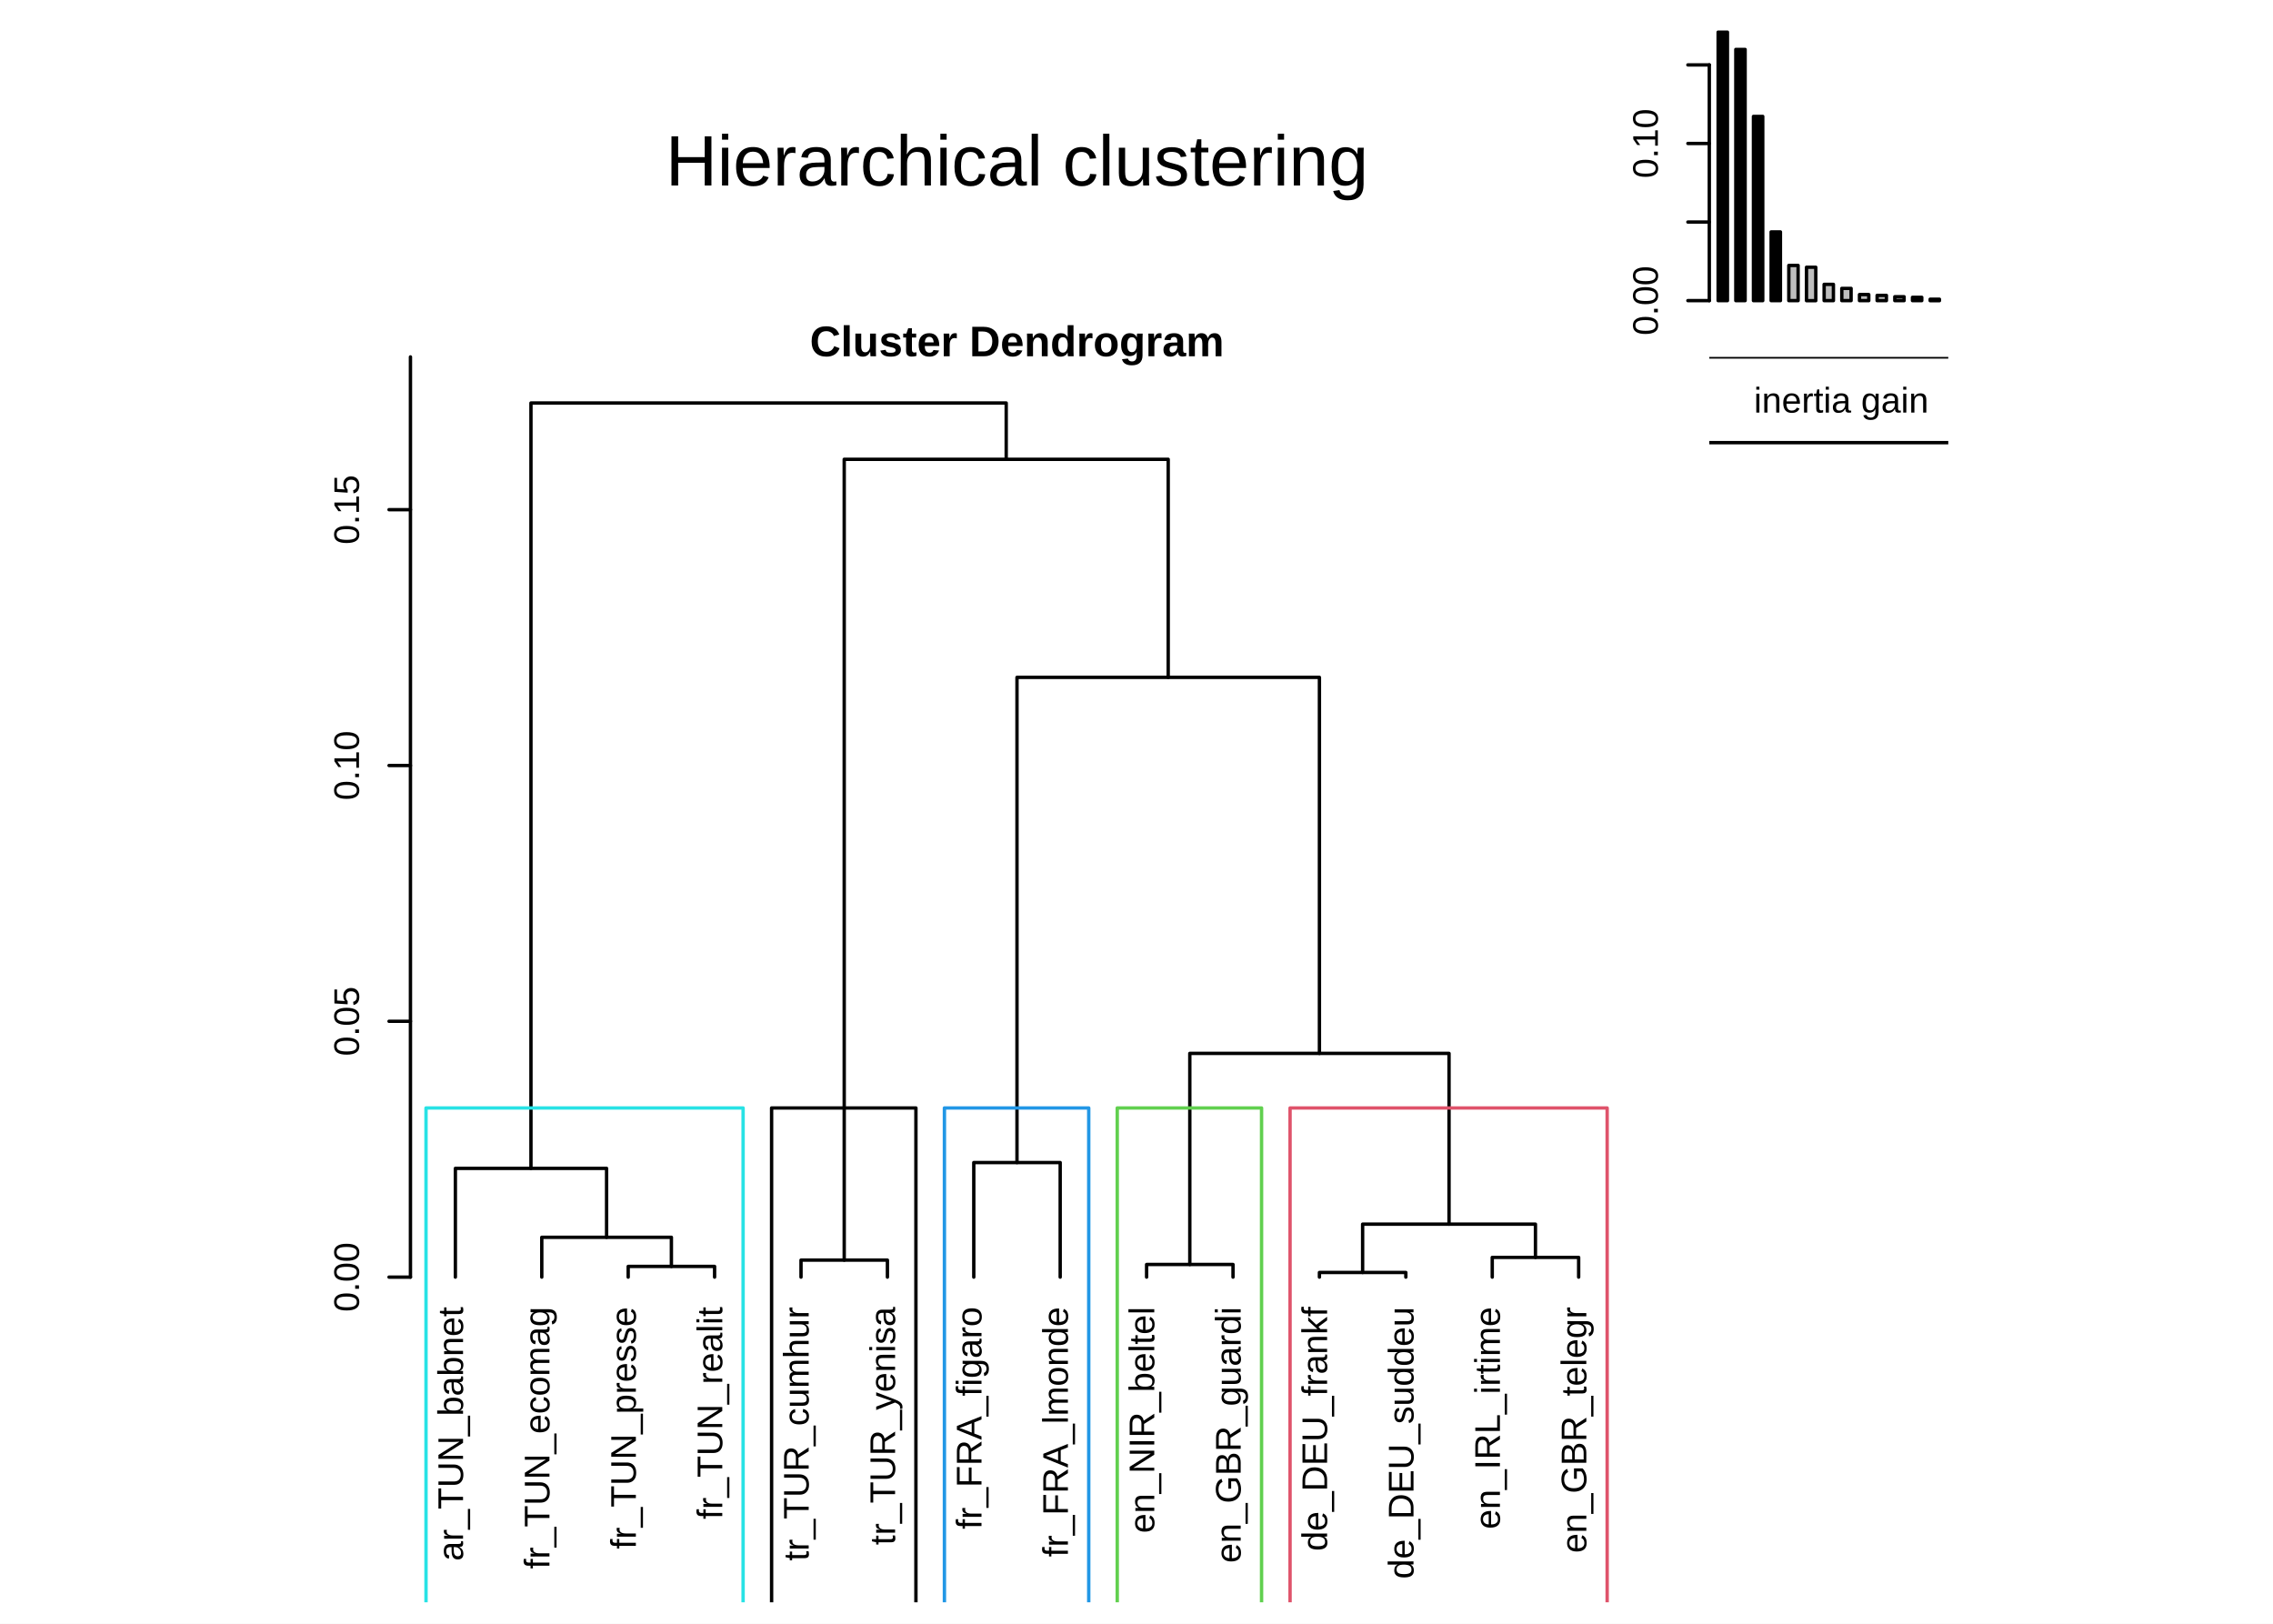
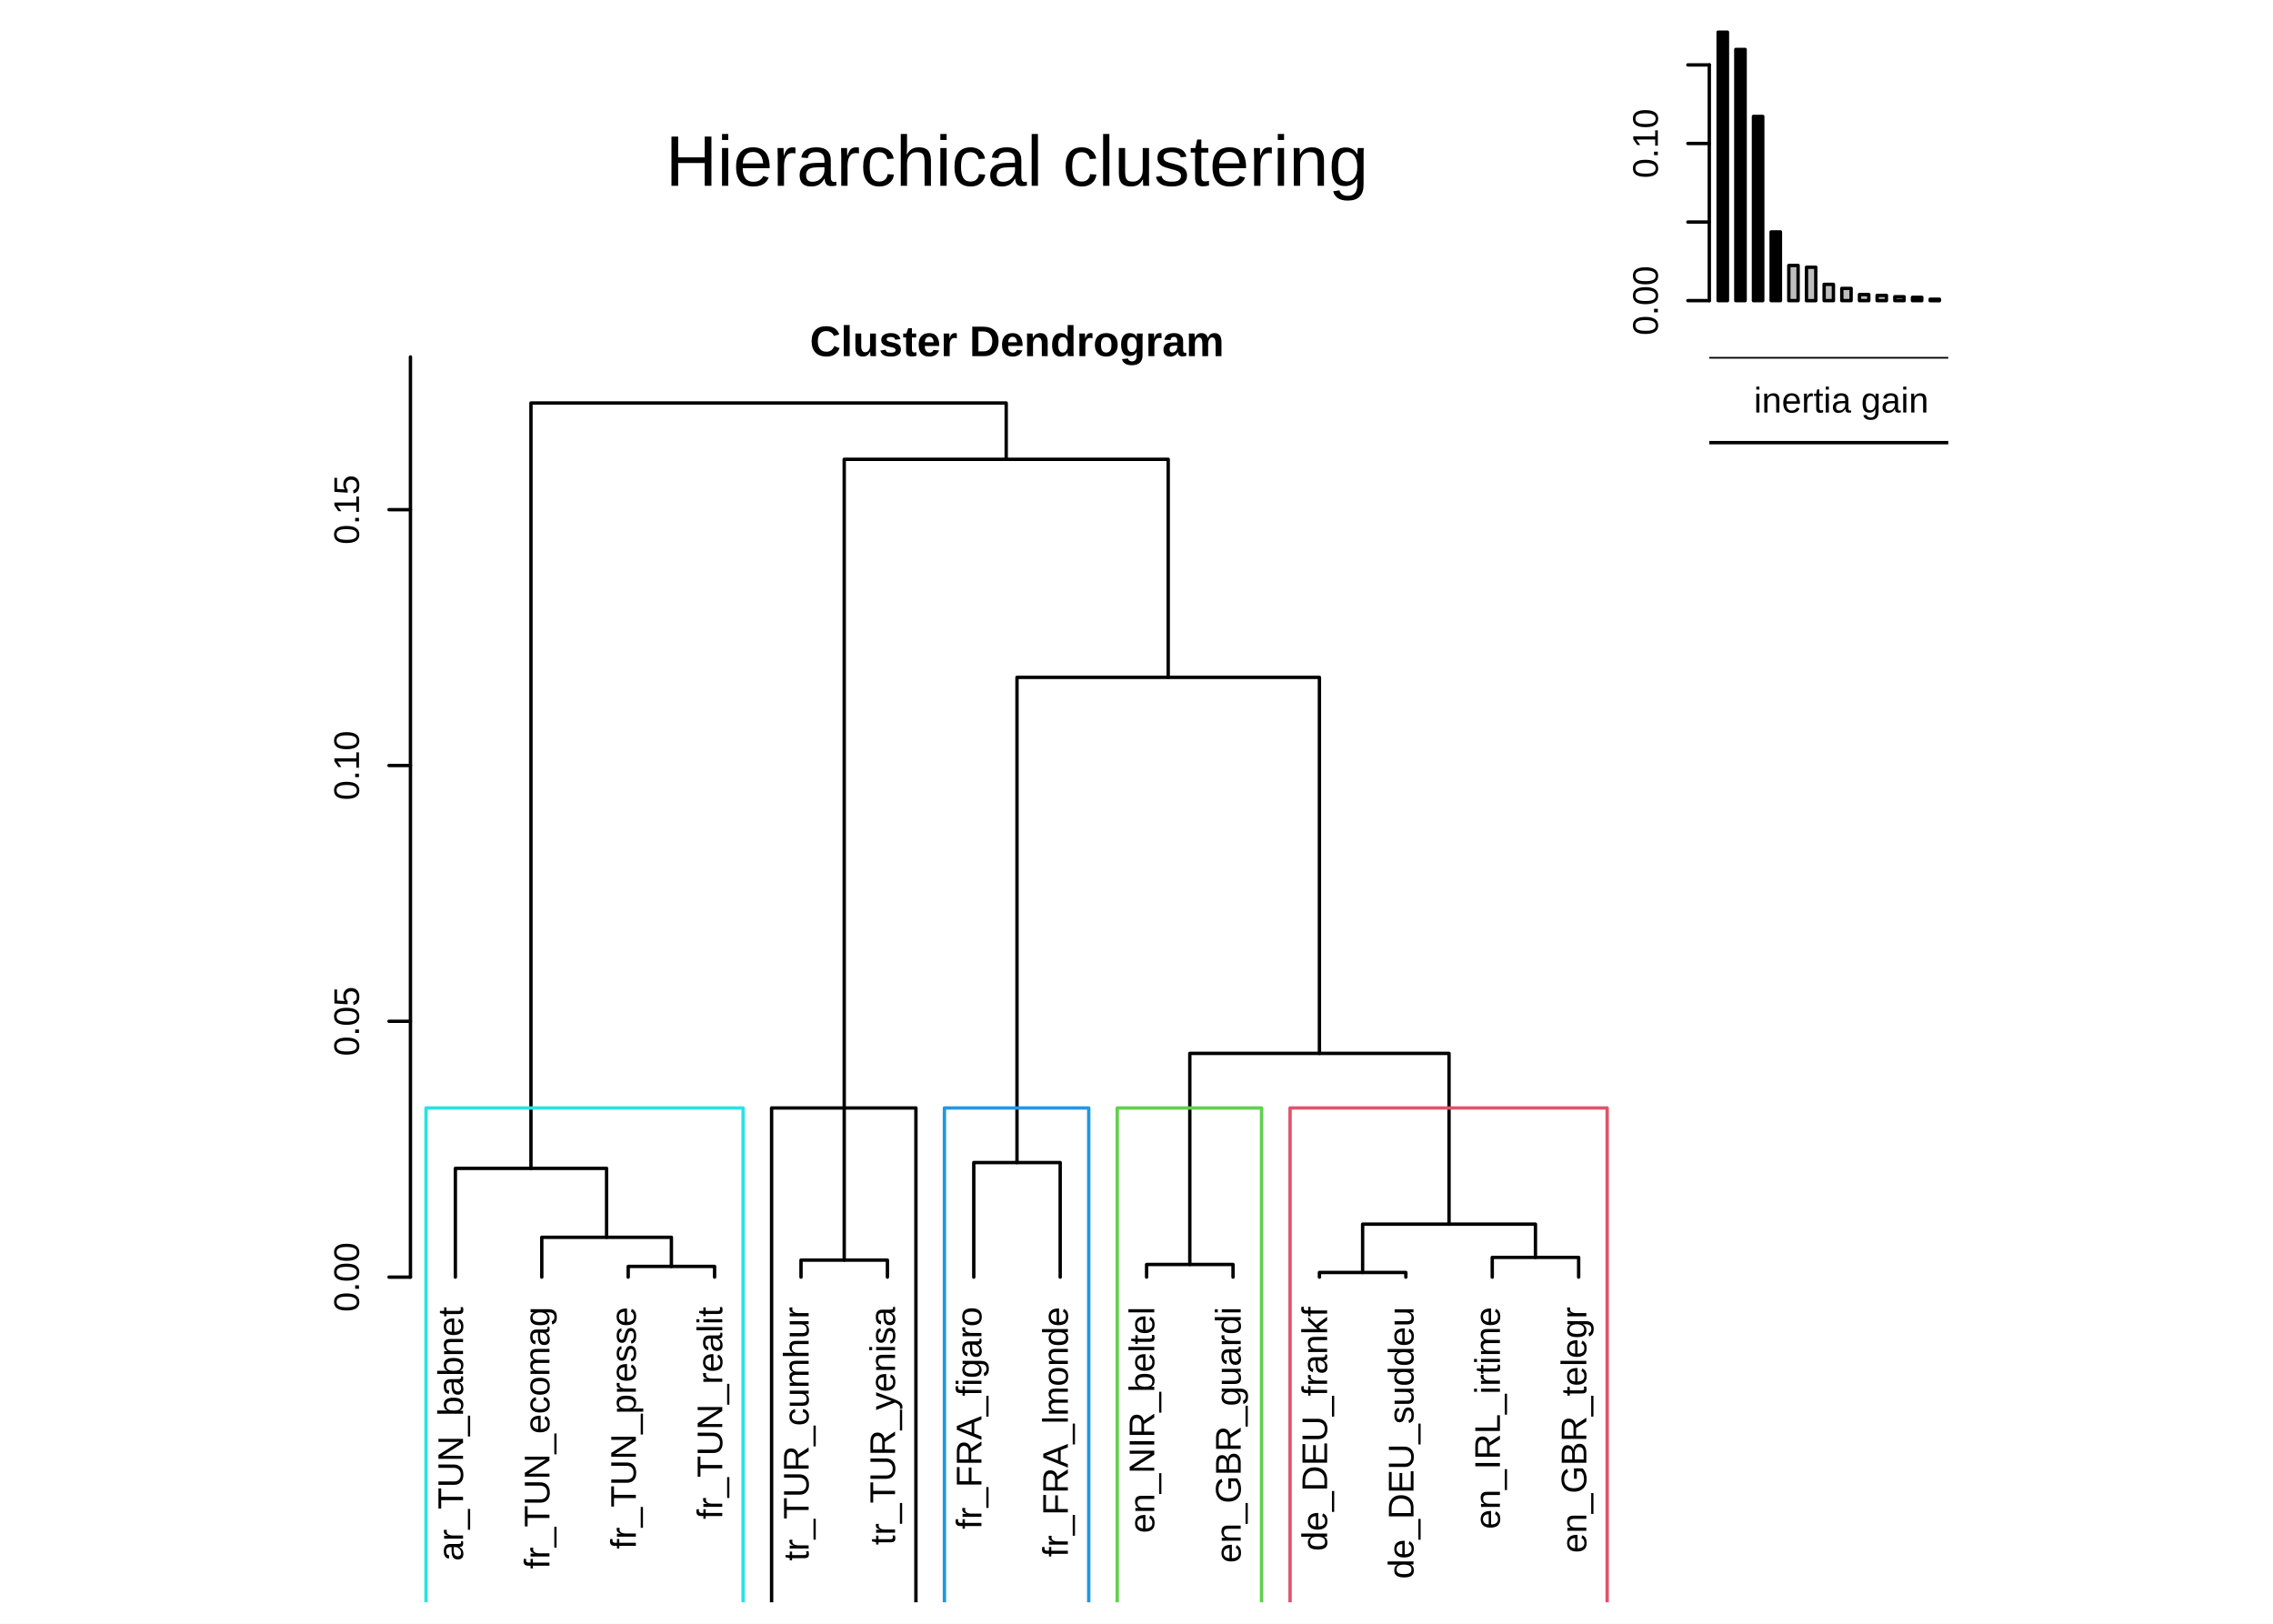
<svg xmlns="http://www.w3.org/2000/svg" class="svglite" width="504.00pt" height="360.00pt" viewBox="0 0 504.00 360.00">
  <defs>
    <style type="text/css">
    .svglite line, .svglite polyline, .svglite polygon, .svglite path, .svglite rect, .svglite circle {
      fill: none;
      stroke: #000000;
      stroke-linecap: round;
      stroke-linejoin: round;
      stroke-miterlimit: 10.00;
    }
  </style>
  </defs>
  <rect width="100%" height="100%" style="stroke: none; fill: #FFFFFF;" />
  <defs>
    <clipPath id="cpMC4wMHw1MDQuMDB8MC4wMHwzNjAuMDA=">
      <rect x="0.00" y="0.00" width="504.00" height="360.00" />
    </clipPath>
  </defs>
  <g clip-path="url(#cpMC4wMHw1MDQuMDB8MC4wMHwzNjAuMDA=)">
</g>
  <defs>
    <clipPath id="cpMzYwLjAwfDQzMi4wMHwwLjAwfDcyLjAw">
      <rect x="360.00" y="0.00" width="72.00" height="72.00" />
    </clipPath>
  </defs>
  <g clip-path="url(#cpMzYwLjAwfDQzMi4wMHwwLjAwfDcyLjAw)">
    <rect x="380.97" y="7.13" width="2.06" height="59.52" style="stroke-width: 0.75; fill: #000000;" />
    <rect x="384.89" y="10.96" width="2.06" height="55.69" style="stroke-width: 0.75; fill: #000000;" />
    <rect x="388.80" y="25.81" width="2.06" height="40.84" style="stroke-width: 0.75; fill: #000000;" />
    <rect x="392.72" y="51.42" width="2.06" height="15.23" style="stroke-width: 0.75; fill: #000000;" />
    <rect x="396.64" y="58.85" width="2.06" height="7.80" style="stroke-width: 0.75; fill: #BEBEBE;" />
    <rect x="400.56" y="59.25" width="2.06" height="7.41" style="stroke-width: 0.75; fill: #BEBEBE;" />
    <rect x="404.47" y="63.05" width="2.06" height="3.60" style="stroke-width: 0.75; fill: #BEBEBE;" />
    <rect x="408.39" y="63.94" width="2.06" height="2.71" style="stroke-width: 0.75; fill: #BEBEBE;" />
    <rect x="412.31" y="65.31" width="2.06" height="1.34" style="stroke-width: 0.75; fill: #BEBEBE;" />
    <rect x="416.22" y="65.49" width="2.06" height="1.16" style="stroke-width: 0.75; fill: #BEBEBE;" />
    <rect x="420.14" y="65.79" width="2.06" height="0.86" style="stroke-width: 0.75; fill: #BEBEBE;" />
    <rect x="424.06" y="65.92" width="2.06" height="0.73" style="stroke-width: 0.75; fill: #BEBEBE;" />
    <rect x="427.98" y="66.34" width="2.06" height="0.32" style="stroke-width: 0.75; fill: #BEBEBE;" />
  </g>
  <g clip-path="url(#cpMC4wMHw1MDQuMDB8MC4wMHwzNjAuMDA=)">
    <line x1="379.01" y1="66.65" x2="379.01" y2="14.39" style="stroke-width: 0.75;" />
    <line x1="379.01" y1="66.65" x2="374.26" y2="66.65" style="stroke-width: 0.75;" />
    <line x1="379.01" y1="49.23" x2="374.26" y2="49.23" style="stroke-width: 0.75;" />
    <line x1="379.01" y1="31.81" x2="374.26" y2="31.81" style="stroke-width: 0.75;" />
    <line x1="379.01" y1="14.39" x2="374.26" y2="14.39" style="stroke-width: 0.75;" />
    <text transform="translate(367.60,66.65) rotate(-90)" text-anchor="middle" style="font-size: 7.92px; font-family: Arial;" textLength="15.39px" lengthAdjust="spacingAndGlyphs">0.00</text>
    <text transform="translate(367.60,31.81) rotate(-90)" text-anchor="middle" style="font-size: 7.92px; font-family: Arial;" textLength="15.39px" lengthAdjust="spacingAndGlyphs">0.10</text>
  </g>
  <defs>
    <clipPath id="cpOTEuMDF8MzYwLjAwfDcuMTN8NjcuMjU=">
      <rect x="91.01" y="7.13" width="268.99" height="60.12" />
    </clipPath>
  </defs>
  <g clip-path="url(#cpOTEuMDF8MzYwLjAwfDcuMTN8NjcuMjU=)">
    <circle cx="225.50" cy="37.19" r="1.78" style="stroke-width: 0.75; stroke: #FFFFFF;" />
  </g>
  <defs>
    <clipPath id="cpNzIuMDB8MzYwLjAwfDAuMDB8NzIuMDA=">
      <rect x="72.00" y="0.00" width="288.00" height="72.00" />
    </clipPath>
  </defs>
  <g clip-path="url(#cpNzIuMDB8MzYwLjAwfDAuMDB8NzIuMDA=)">
</g>
  <g clip-path="url(#cpOTEuMDF8MzYwLjAwfDcuMTN8NjcuMjU=)">
-     <text x="225.50" y="41.13" text-anchor="middle" style="font-size: 15.84px; font-family: Arial;" textLength="155.71px" lengthAdjust="spacingAndGlyphs">Hierarchical clustering</text>
+     <text x="225.50" y="41.19" text-anchor="middle" style="font-size: 15.84px; font-family: Arial;" textLength="155.64px" lengthAdjust="spacingAndGlyphs">Hierarchical clustering</text>
  </g>
  <defs>
    <clipPath id="cpMzc5LjAxfDQzMi4wMHw3OS4xM3wzNTUuMjU=">
      <rect x="379.01" y="79.13" width="52.99" height="276.12" />
    </clipPath>
  </defs>
  <g clip-path="url(#cpMzc5LjAxfDQzMi4wMHw3OS4xM3wzNTUuMjU=)">
    <circle cx="405.50" cy="217.19" r="1.78" style="stroke-width: 0.75; stroke: #FFFFFF;" />
  </g>
  <defs>
    <clipPath id="cpMzYwLjAwfDQzMi4wMHw3Mi4wMHwzNjAuMDA=">
      <rect x="360.00" y="72.00" width="72.00" height="288.00" />
    </clipPath>
  </defs>
  <g clip-path="url(#cpMzYwLjAwfDQzMi4wMHw3Mi4wMHwzNjAuMDA=)">
</g>
  <g clip-path="url(#cpMzc5LjAxfDQzMi4wMHw3OS4xM3wzNTUuMjU=)">
    <rect x="374.65" y="79.13" width="61.72" height="19.01" style="stroke-width: 0.75;" />
-     <text x="388.90" y="91.47" style="font-size: 7.92px; font-family: Arial;" textLength="43.08px" lengthAdjust="spacingAndGlyphs">inertia gain  </text>
+     <text x="388.90" y="91.46" style="font-size: 7.92px; font-family: Arial;" textLength="43.08px" lengthAdjust="spacingAndGlyphs">inertia gain  </text>
  </g>
  <defs>
    <clipPath id="cpOTEuMDF8MzYwLjAwfDc5LjEzfDM1NS4yNQ==">
      <rect x="91.01" y="79.13" width="268.99" height="276.12" />
    </clipPath>
  </defs>
  <g clip-path="url(#cpOTEuMDF8MzYwLjAwfDc5LjEzfDM1NS4yNQ==)">
</g>
  <defs>
    <clipPath id="cpNzIuMDB8MzYwLjAwfDcyLjAwfDM2MC4wMA==">
      <rect x="72.00" y="72.00" width="288.00" height="288.00" />
    </clipPath>
  </defs>
  <g clip-path="url(#cpNzIuMDB8MzYwLjAwfDcyLjAwfDM2MC4wMA==)">
    <text transform="translate(102.67,289.74) rotate(-90)" text-anchor="end" style="font-size: 7.92px; font-family: Arial;" textLength="56.28px" lengthAdjust="spacingAndGlyphs">ar_TUN_babnet</text>
    <text transform="translate(121.83,289.74) rotate(-90)" text-anchor="end" style="font-size: 7.92px; font-family: Arial;" textLength="58.02px" lengthAdjust="spacingAndGlyphs">fr_TUN_ecomag</text>
    <text transform="translate(140.99,289.74) rotate(-90)" text-anchor="end" style="font-size: 7.92px; font-family: Arial;" textLength="53.62px" lengthAdjust="spacingAndGlyphs">fr_TUN_presse</text>
    <text transform="translate(160.15,289.74) rotate(-90)" text-anchor="end" style="font-size: 7.92px; font-family: Arial;" textLength="47.02px" lengthAdjust="spacingAndGlyphs">fr_TUN_realit</text>
    <polyline points="139.29,283.15 139.29,280.78 158.45,280.78 158.45,283.15 " style="stroke-width: 0.75;" />
    <polyline points="120.13,283.15 120.13,274.32 148.87,274.32 148.87,280.78 " style="stroke-width: 0.75;" />
    <polyline points="100.97,283.15 100.97,259.04 134.50,259.04 134.50,274.32 " style="stroke-width: 0.75;" />
-     <text transform="translate(179.31,289.74) rotate(-90)" text-anchor="end" style="font-size: 7.92px; font-family: Arial;" textLength="56.25px" lengthAdjust="spacingAndGlyphs">tr_TUR_cumhur</text>
-     <text transform="translate(198.47,289.74) rotate(-90)" text-anchor="end" style="font-size: 7.92px; font-family: Arial;" textLength="52.74px" lengthAdjust="spacingAndGlyphs">tr_TUR_yenisa</text>
+     <text transform="translate(179.30,289.74) rotate(-90)" text-anchor="end" style="font-size: 7.92px; font-family: Arial;" textLength="56.25px" lengthAdjust="spacingAndGlyphs">tr_TUR_cumhur</text>
+     <text transform="translate(198.46,289.74) rotate(-90)" text-anchor="end" style="font-size: 7.92px; font-family: Arial;" textLength="52.74px" lengthAdjust="spacingAndGlyphs">tr_TUR_yenisa</text>
    <polyline points="177.61,283.15 177.61,279.38 196.77,279.38 196.77,283.15 " style="stroke-width: 0.75;" />
-     <text transform="translate(217.63,289.74) rotate(-90)" text-anchor="end" style="font-size: 7.92px; font-family: Arial;" textLength="49.23px" lengthAdjust="spacingAndGlyphs">fr_FRA_figaro</text>
-     <text transform="translate(236.79,289.74) rotate(-90)" text-anchor="end" style="font-size: 7.92px; font-family: Arial;" textLength="55.38px" lengthAdjust="spacingAndGlyphs">fr_FRA_lmonde</text>
+     <text transform="translate(217.62,289.74) rotate(-90)" text-anchor="end" style="font-size: 7.92px; font-family: Arial;" textLength="49.23px" lengthAdjust="spacingAndGlyphs">fr_FRA_figaro</text>
+     <text transform="translate(236.78,289.74) rotate(-90)" text-anchor="end" style="font-size: 7.92px; font-family: Arial;" textLength="55.38px" lengthAdjust="spacingAndGlyphs">fr_FRA_lmonde</text>
    <polyline points="215.92,283.15 215.92,257.75 235.08,257.75 235.08,283.15 " style="stroke-width: 0.75;" />
    <text transform="translate(255.94,289.74) rotate(-90)" text-anchor="end" style="font-size: 7.92px; font-family: Arial;" textLength="50.12px" lengthAdjust="spacingAndGlyphs">en_NIR_beltel</text>
    <text transform="translate(275.10,289.74) rotate(-90)" text-anchor="end" style="font-size: 7.92px; font-family: Arial;" textLength="56.71px" lengthAdjust="spacingAndGlyphs">en_GBR_guardi</text>
    <polyline points="254.24,283.15 254.24,280.35 273.40,280.35 273.40,283.15 " style="stroke-width: 0.75;" />
    <text transform="translate(294.26,289.74) rotate(-90)" text-anchor="end" style="font-size: 7.92px; font-family: Arial;" textLength="54.06px" lengthAdjust="spacingAndGlyphs">de_DEU_frankf</text>
    <text transform="translate(313.42,289.74) rotate(-90)" text-anchor="end" style="font-size: 7.92px; font-family: Arial;" textLength="60.24px" lengthAdjust="spacingAndGlyphs">de_DEU_suddeu</text>
    <polyline points="292.56,283.15 292.56,282.12 311.72,282.12 311.72,283.15 " style="stroke-width: 0.75;" />
    <text transform="translate(332.58,289.74) rotate(-90)" text-anchor="end" style="font-size: 7.92px; font-family: Arial;" textLength="49.23px" lengthAdjust="spacingAndGlyphs">en_IRL_irtime</text>
    <text transform="translate(351.74,289.74) rotate(-90)" text-anchor="end" style="font-size: 7.92px; font-family: Arial;" textLength="54.51px" lengthAdjust="spacingAndGlyphs">en_GBR_telegr</text>
    <polyline points="330.88,283.15 330.88,278.78 350.04,278.78 350.04,283.15 " style="stroke-width: 0.75;" />
    <polyline points="302.14,282.12 302.14,271.41 340.46,271.41 340.46,278.78 " style="stroke-width: 0.75;" />
    <polyline points="263.82,280.35 263.82,233.55 321.30,233.55 321.30,271.41 " style="stroke-width: 0.75;" />
    <polyline points="225.50,257.75 225.50,150.18 292.56,150.18 292.56,233.55 " style="stroke-width: 0.75;" />
    <polyline points="187.19,279.38 187.19,101.83 259.03,101.83 259.03,150.18 " style="stroke-width: 0.75;" />
    <polyline points="117.73,259.04 117.73,89.35 223.11,89.35 223.11,101.83 " style="stroke-width: 0.75;" />
  </g>
  <g clip-path="url(#cpMC4wMHw1MDQuMDB8MC4wMHwzNjAuMDA=)">
    <line x1="91.01" y1="283.15" x2="91.01" y2="79.13" style="stroke-width: 0.75;" />
    <line x1="91.01" y1="283.15" x2="86.26" y2="283.15" style="stroke-width: 0.75;" />
    <line x1="91.01" y1="226.43" x2="86.26" y2="226.43" style="stroke-width: 0.75;" />
    <line x1="91.01" y1="169.72" x2="86.26" y2="169.72" style="stroke-width: 0.75;" />
    <line x1="91.01" y1="113.00" x2="86.26" y2="113.00" style="stroke-width: 0.75;" />
    <text transform="translate(79.60,283.15) rotate(-90)" text-anchor="middle" style="font-size: 7.92px; font-family: Arial;" textLength="15.39px" lengthAdjust="spacingAndGlyphs">0.00</text>
    <text transform="translate(79.60,226.43) rotate(-90)" text-anchor="middle" style="font-size: 7.92px; font-family: Arial;" textLength="15.39px" lengthAdjust="spacingAndGlyphs">0.05</text>
    <text transform="translate(79.60,169.72) rotate(-90)" text-anchor="middle" style="font-size: 7.92px; font-family: Arial;" textLength="15.39px" lengthAdjust="spacingAndGlyphs">0.10</text>
    <text transform="translate(79.60,113.00) rotate(-90)" text-anchor="middle" style="font-size: 7.92px; font-family: Arial;" textLength="15.39px" lengthAdjust="spacingAndGlyphs">0.15</text>
  </g>
  <g clip-path="url(#cpNzIuMDB8MzYwLjAwfDcyLjAwfDM2MC4wMA==)">
-     <text x="225.50" y="78.98" text-anchor="middle" style="font-size: 9.50px; font-weight: bold; font-family: Arial;" textLength="91.85px" lengthAdjust="spacingAndGlyphs">Cluster Dendrogram</text>
+     <text x="225.50" y="78.96" text-anchor="middle" style="font-size: 9.50px; font-weight: bold; font-family: Arial;" textLength="91.84px" lengthAdjust="spacingAndGlyphs">Cluster Dendrogram</text>
    <text transform="translate(60.60,217.19) rotate(-90)" text-anchor="middle" style="font-size: 7.92px; font-family: Arial;" textLength="22.86px" lengthAdjust="spacingAndGlyphs">Height</text>
  </g>
  <g clip-path="url(#cpOTEuMDF8MzYwLjAwfDc5LjEzfDM1NS4yNQ==)">
    <rect x="94.46" y="245.65" width="70.31" height="110.57" style="stroke-width: 0.75; stroke: #28E2E5;" />
    <rect x="171.09" y="245.65" width="32.00" height="110.57" style="stroke-width: 0.75;" />
    <rect x="209.41" y="245.65" width="32.00" height="110.57" style="stroke-width: 0.75; stroke: #2297E6;" />
    <rect x="247.73" y="245.65" width="32.00" height="110.57" style="stroke-width: 0.75; stroke: #61D04F;" />
    <rect x="286.05" y="245.65" width="70.31" height="110.57" style="stroke-width: 0.75; stroke: #DF536B;" />
  </g>
  <defs>
    <clipPath id="cpNTkuMDR8NDczLjc2fDU5LjA0fDI4Ni41Ng==">
      <rect x="59.04" y="59.04" width="414.72" height="227.52" />
    </clipPath>
  </defs>
  <g clip-path="url(#cpNTkuMDR8NDczLjc2fDU5LjA0fDI4Ni41Ng==)">
</g>
</svg>
